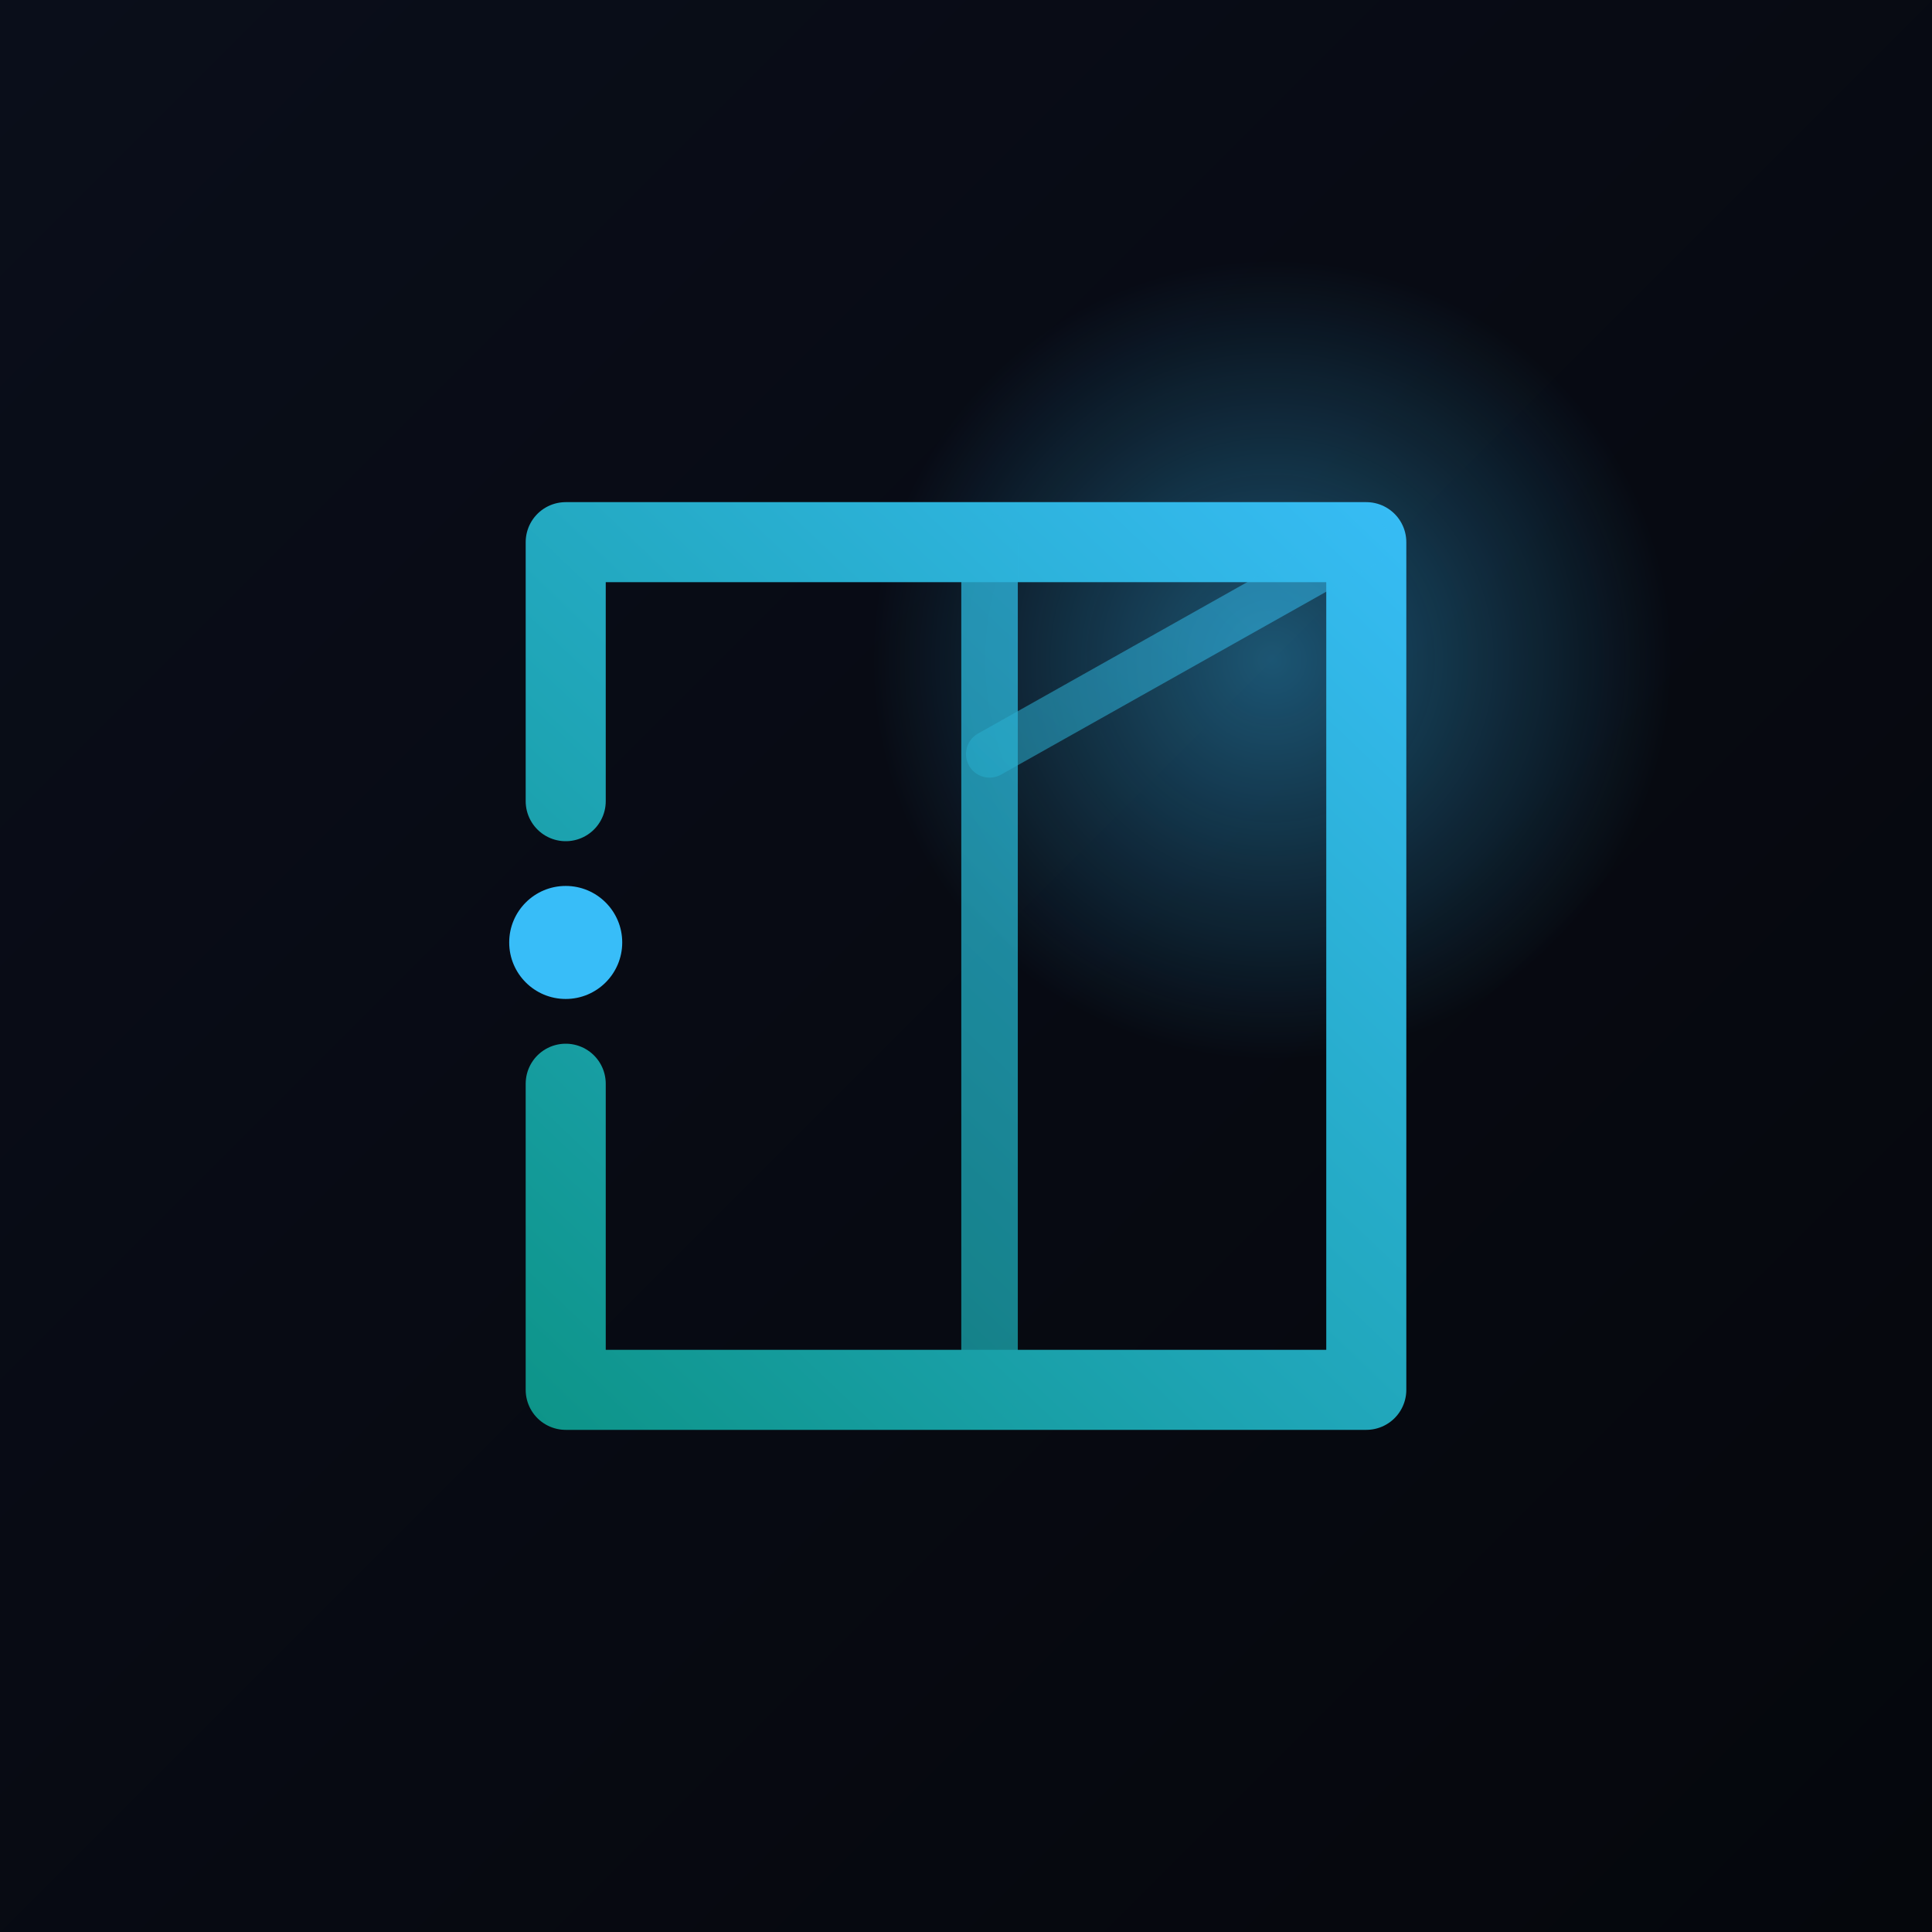
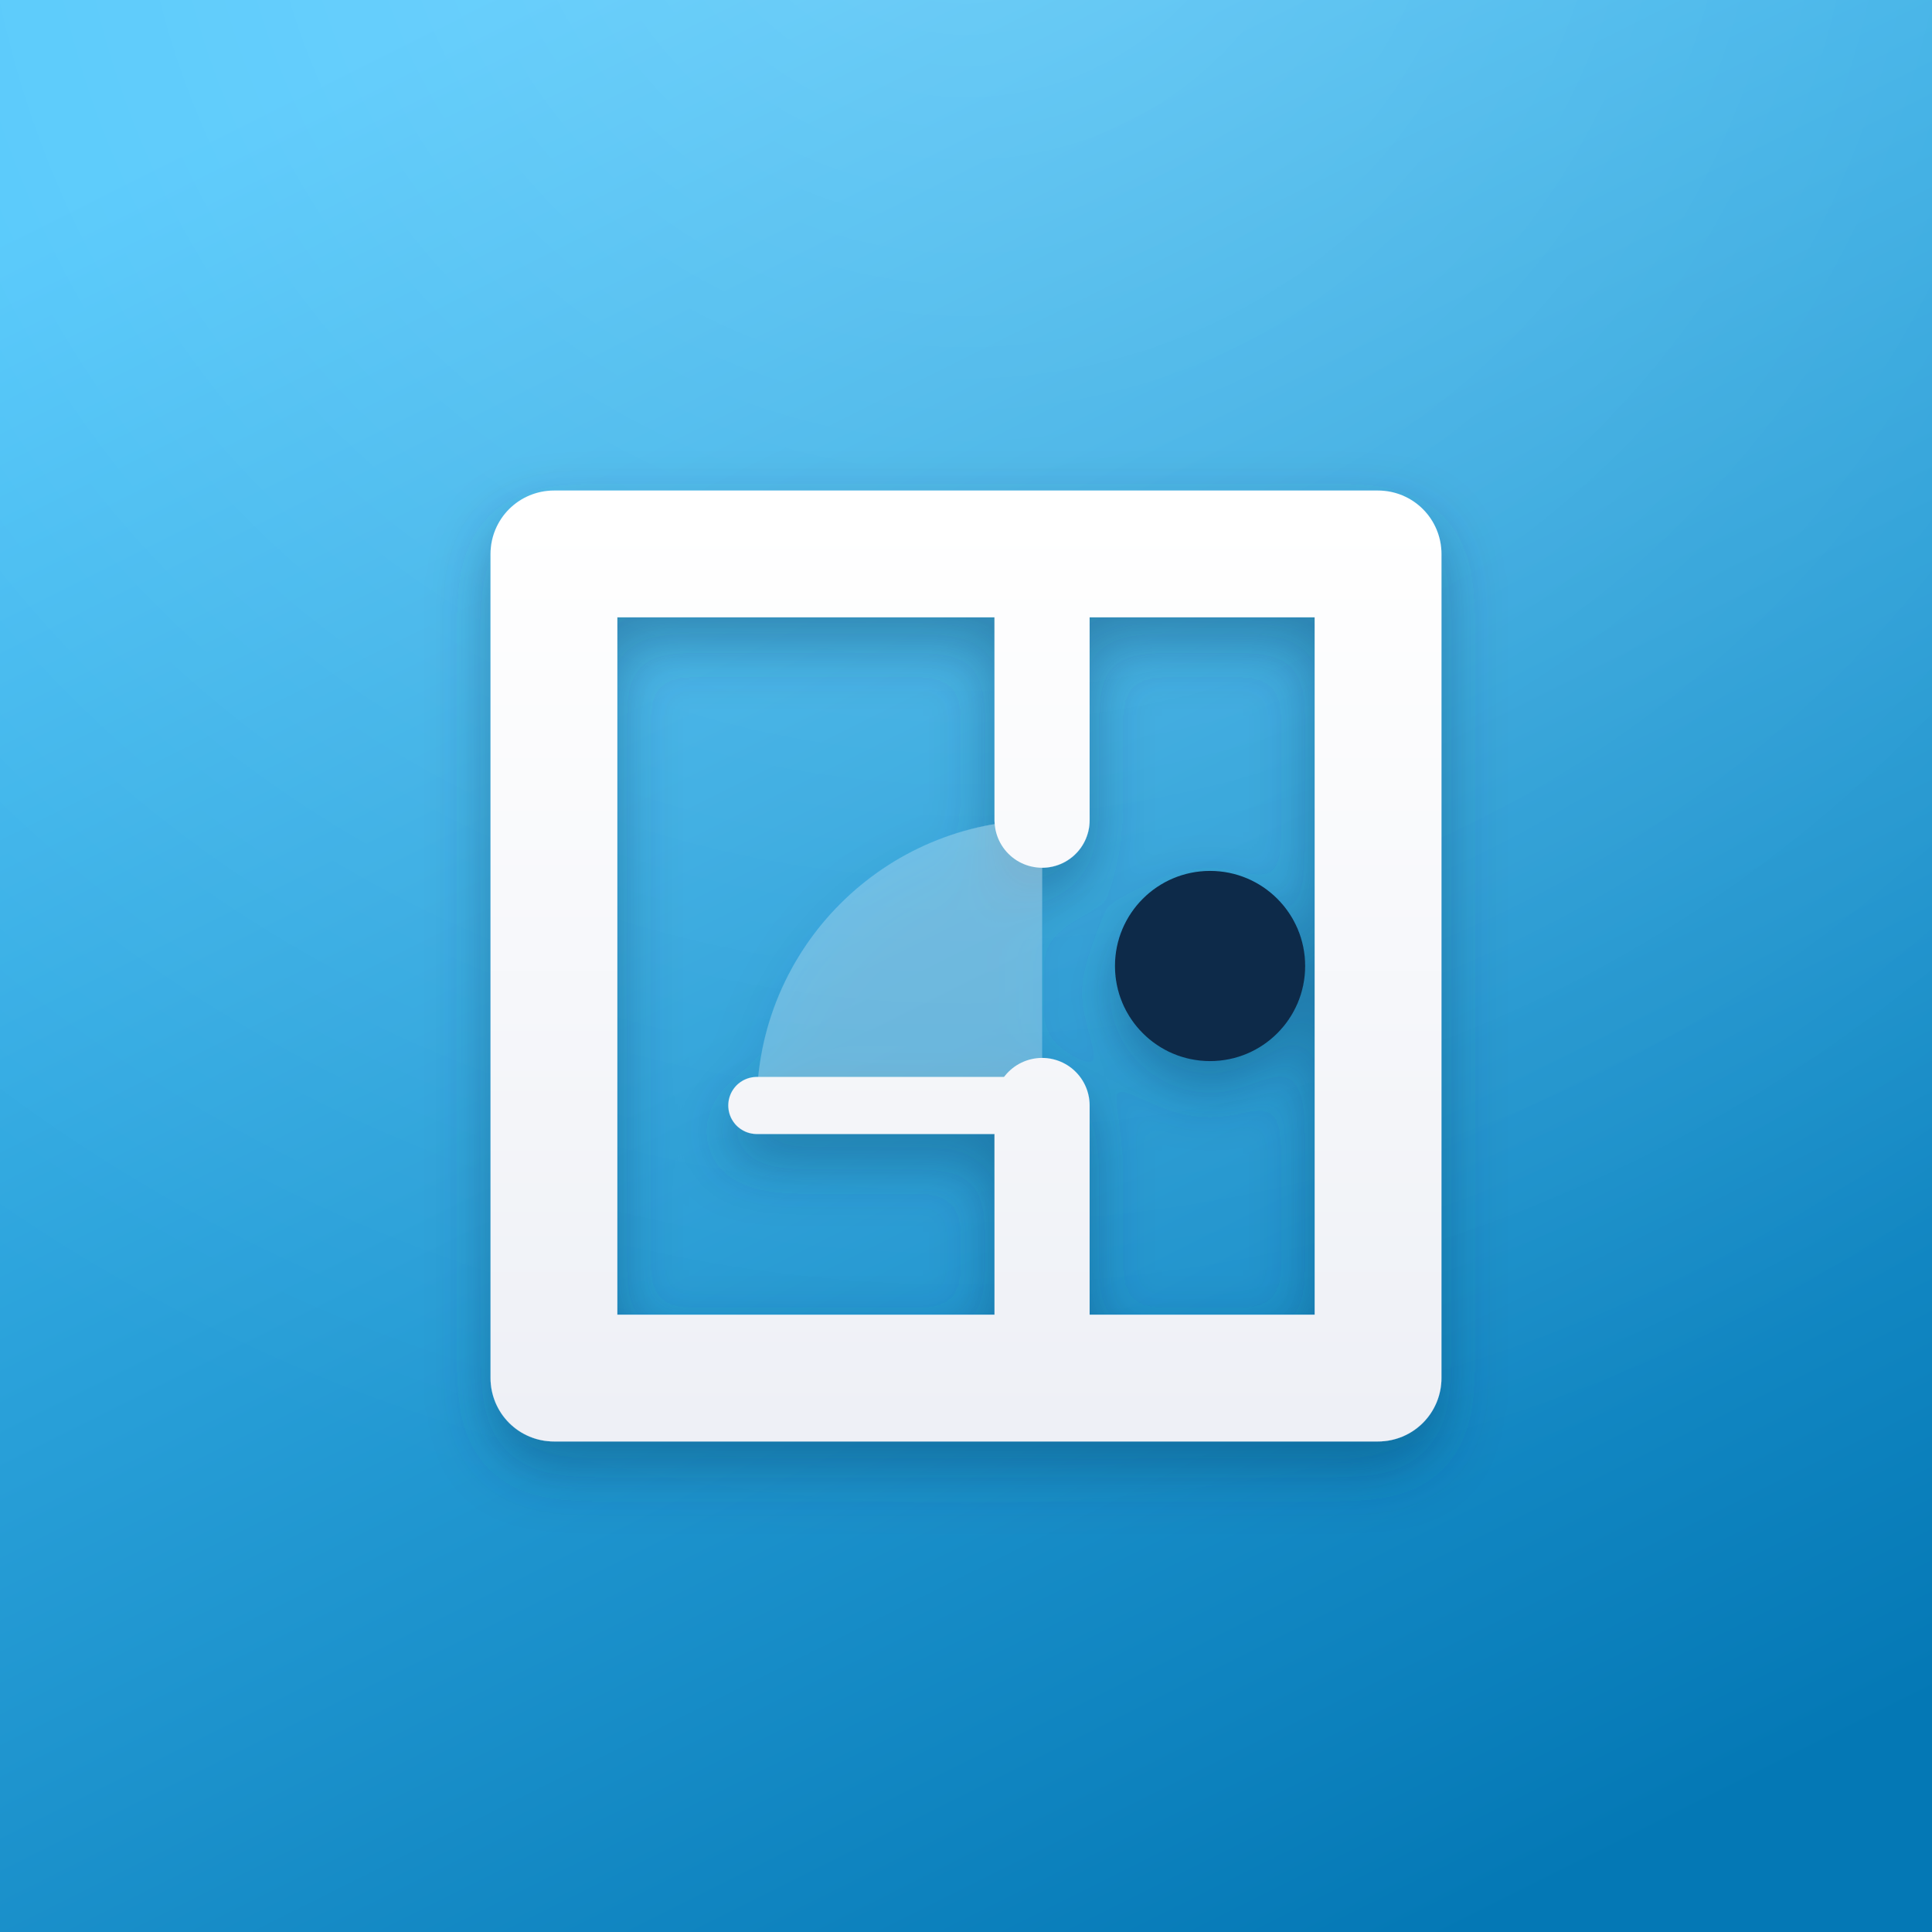
- <svg xmlns="http://www.w3.org/2000/svg" width="64" height="64" viewBox="0 0 64 64">
+ <svg xmlns="http://www.w3.org/2000/svg" width="1024" height="1024" viewBox="0 0 1024 1024">
  <defs>
-     <linearGradient id="bg" x1="0" y1="0" x2="64" y2="64" gradientUnits="userSpaceOnUse">
-       <stop offset="0" stop-color="#0a0e1a" />
-       <stop offset="1" stop-color="#05070c" />
+     <linearGradient id="gAplanumk" x1="0.25" y1="0" x2="0.75" y2="1">
+       <stop offset="0" stop-color="#4cc6fb" />
+       <stop offset="1" stop-color="#0478b5" />
    </linearGradient>
-     <linearGradient id="plan" x1="14" y1="52" x2="52" y2="12" gradientUnits="userSpaceOnUse">
-       <stop offset="0" stop-color="#0d9488" />
-       <stop offset="1" stop-color="#38bdf8" />
+     <linearGradient id="wAplanumk" gradientUnits="userSpaceOnUse" x1="0" y1="230" x2="0" y2="800">
+       <stop offset="0" stop-color="#ffffff" />
+       <stop offset="1" stop-color="#eef0f6" />
    </linearGradient>
-     <radialGradient id="glow" cx="45" cy="19" r="17" gradientUnits="userSpaceOnUse">
-       <stop offset="0" stop-color="#38bdf8" stop-opacity="0.42" />
-       <stop offset="1" stop-color="#38bdf8" stop-opacity="0" />
+     <radialGradient id="sAplanumk" cx="0.5" cy="-0.1" r="0.9">
+       <stop offset="0" stop-color="#fff" stop-opacity="0.22" />
+       <stop offset="1" stop-color="#fff" stop-opacity="0" />
    </radialGradient>
+     <filter id="dAplanumk" x="-20%" y="-20%" width="140%" height="140%">
+       <feGaussianBlur in="SourceAlpha" stdDeviation="16" result="b" />
+       <feOffset in="b" dy="14" result="o" />
+       <feFlood flood-color="#023a5a" flood-opacity="0.38" result="c" />
+       <feComposite in="c" in2="o" operator="in" result="s" />
+       <feMerge>
+         <feMergeNode in="s" />
+         <feMergeNode in="SourceGraphic" />
+       </feMerge>
+     </filter>
  </defs>
-   <rect width="64" height="64" fill="url(#bg)" />
-   <g transform="translate(32 32) scale(0.78) translate(-32 -32)">
-     <circle cx="45" cy="19" r="17" fill="url(#glow)" />
-     <g fill="none" stroke="url(#plan)" stroke-linecap="round" stroke-linejoin="round">
-       <path d="M15 25 L15 14 L49 14 L49 50 L15 50 L15 37" stroke-width="3.4" />
-       <path d="M33 14 L33 50" stroke-width="2.4" opacity="0.8" />
-       <path d="M33 23 L49 14" stroke-width="2" opacity="0.55" />
+   <g>
+     <rect width="1024" height="1024" fill="url(#gAplanumk)" />
+     <rect width="1024" height="1024" fill="url(#sAplanumk)" />
+     <g filter="url(#dAplanumk)">
+       <g transform="translate(512 512) scale(0.84) translate(-512 -512)">
+         <path d="M560 600 H380 A180 180 0 0 1 560 420 Z" fill="url(#wAplanumk)" opacity="0.26" />
+         <path d="M252 252 H772 V772 H252 Z" fill="none" stroke="url(#wAplanumk)" stroke-width="80" stroke-linecap="round" stroke-linejoin="round" />
+         <path d="M560 252 V420 M560 600 V772" fill="none" stroke="url(#wAplanumk)" stroke-width="60" stroke-linecap="round" stroke-linejoin="round" />
+         <path d="M560 600 H380" fill="none" stroke="url(#wAplanumk)" stroke-width="36" stroke-linecap="round" stroke-linejoin="round" />
+         <circle cx="666" cy="512" r="60" fill="#0b2a4a" />
+       </g>
    </g>
-     <circle cx="15" cy="31" r="2.4" fill="#38bdf8" />
  </g>
</svg>
